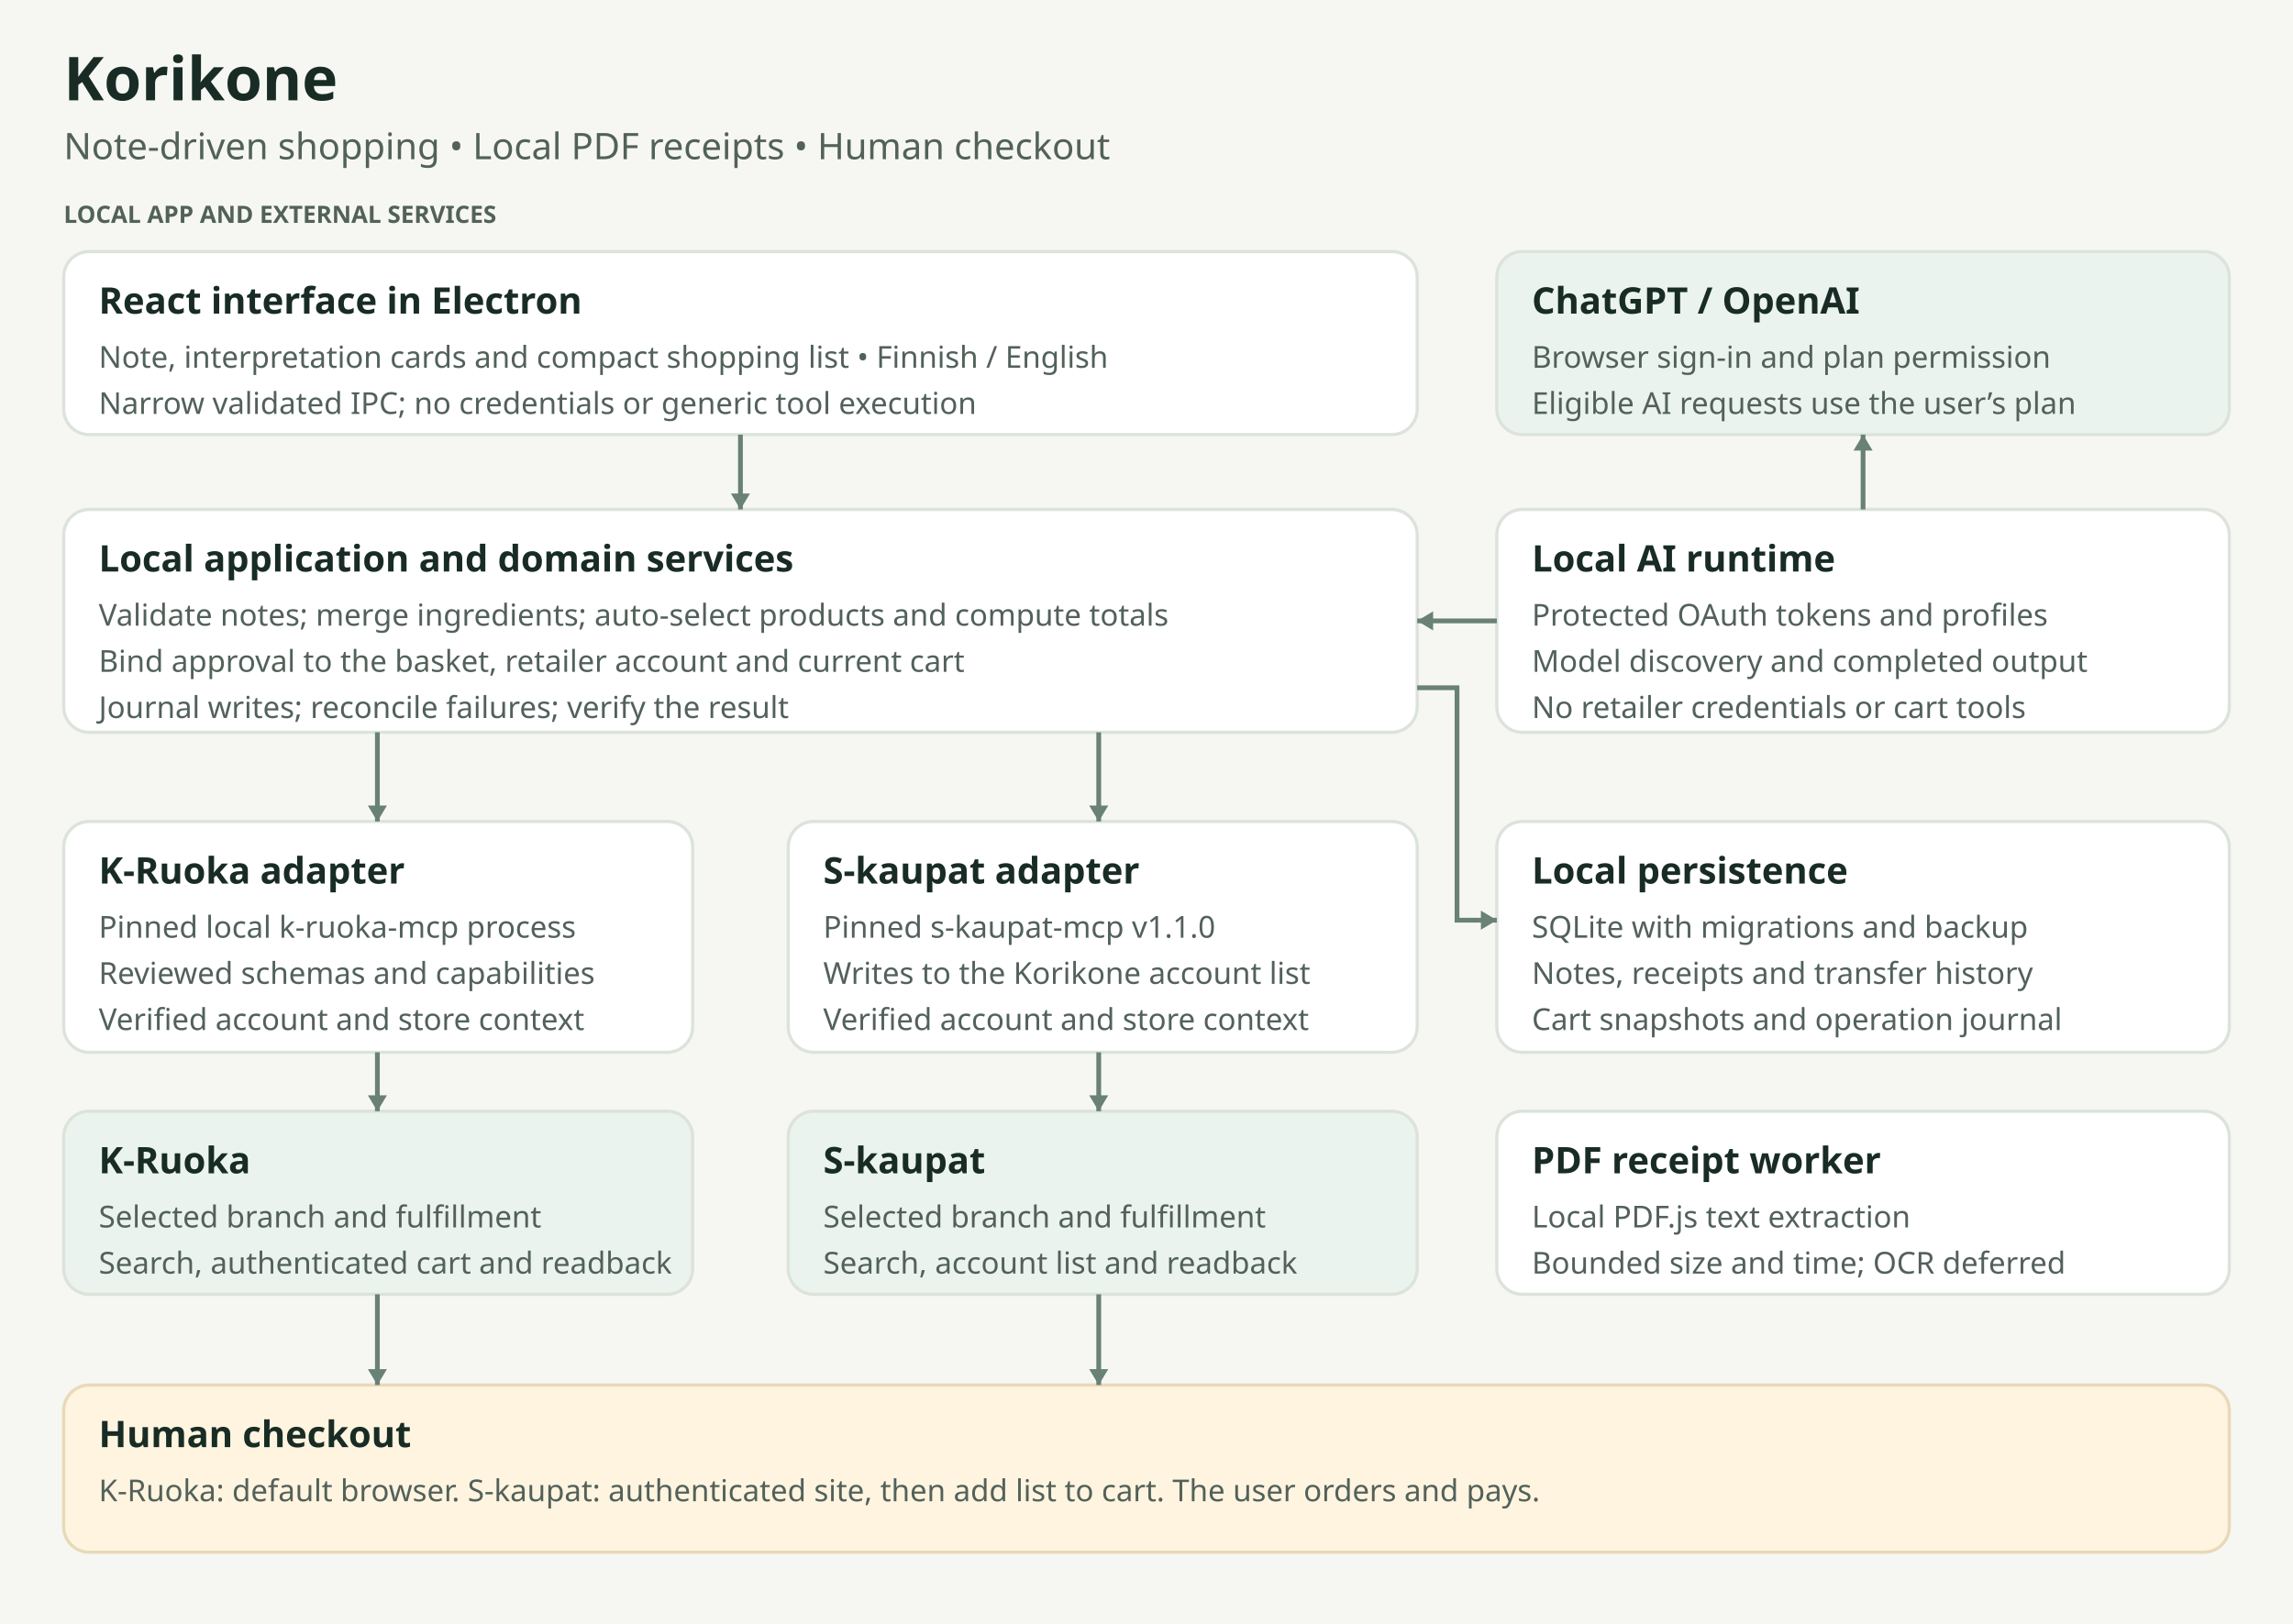
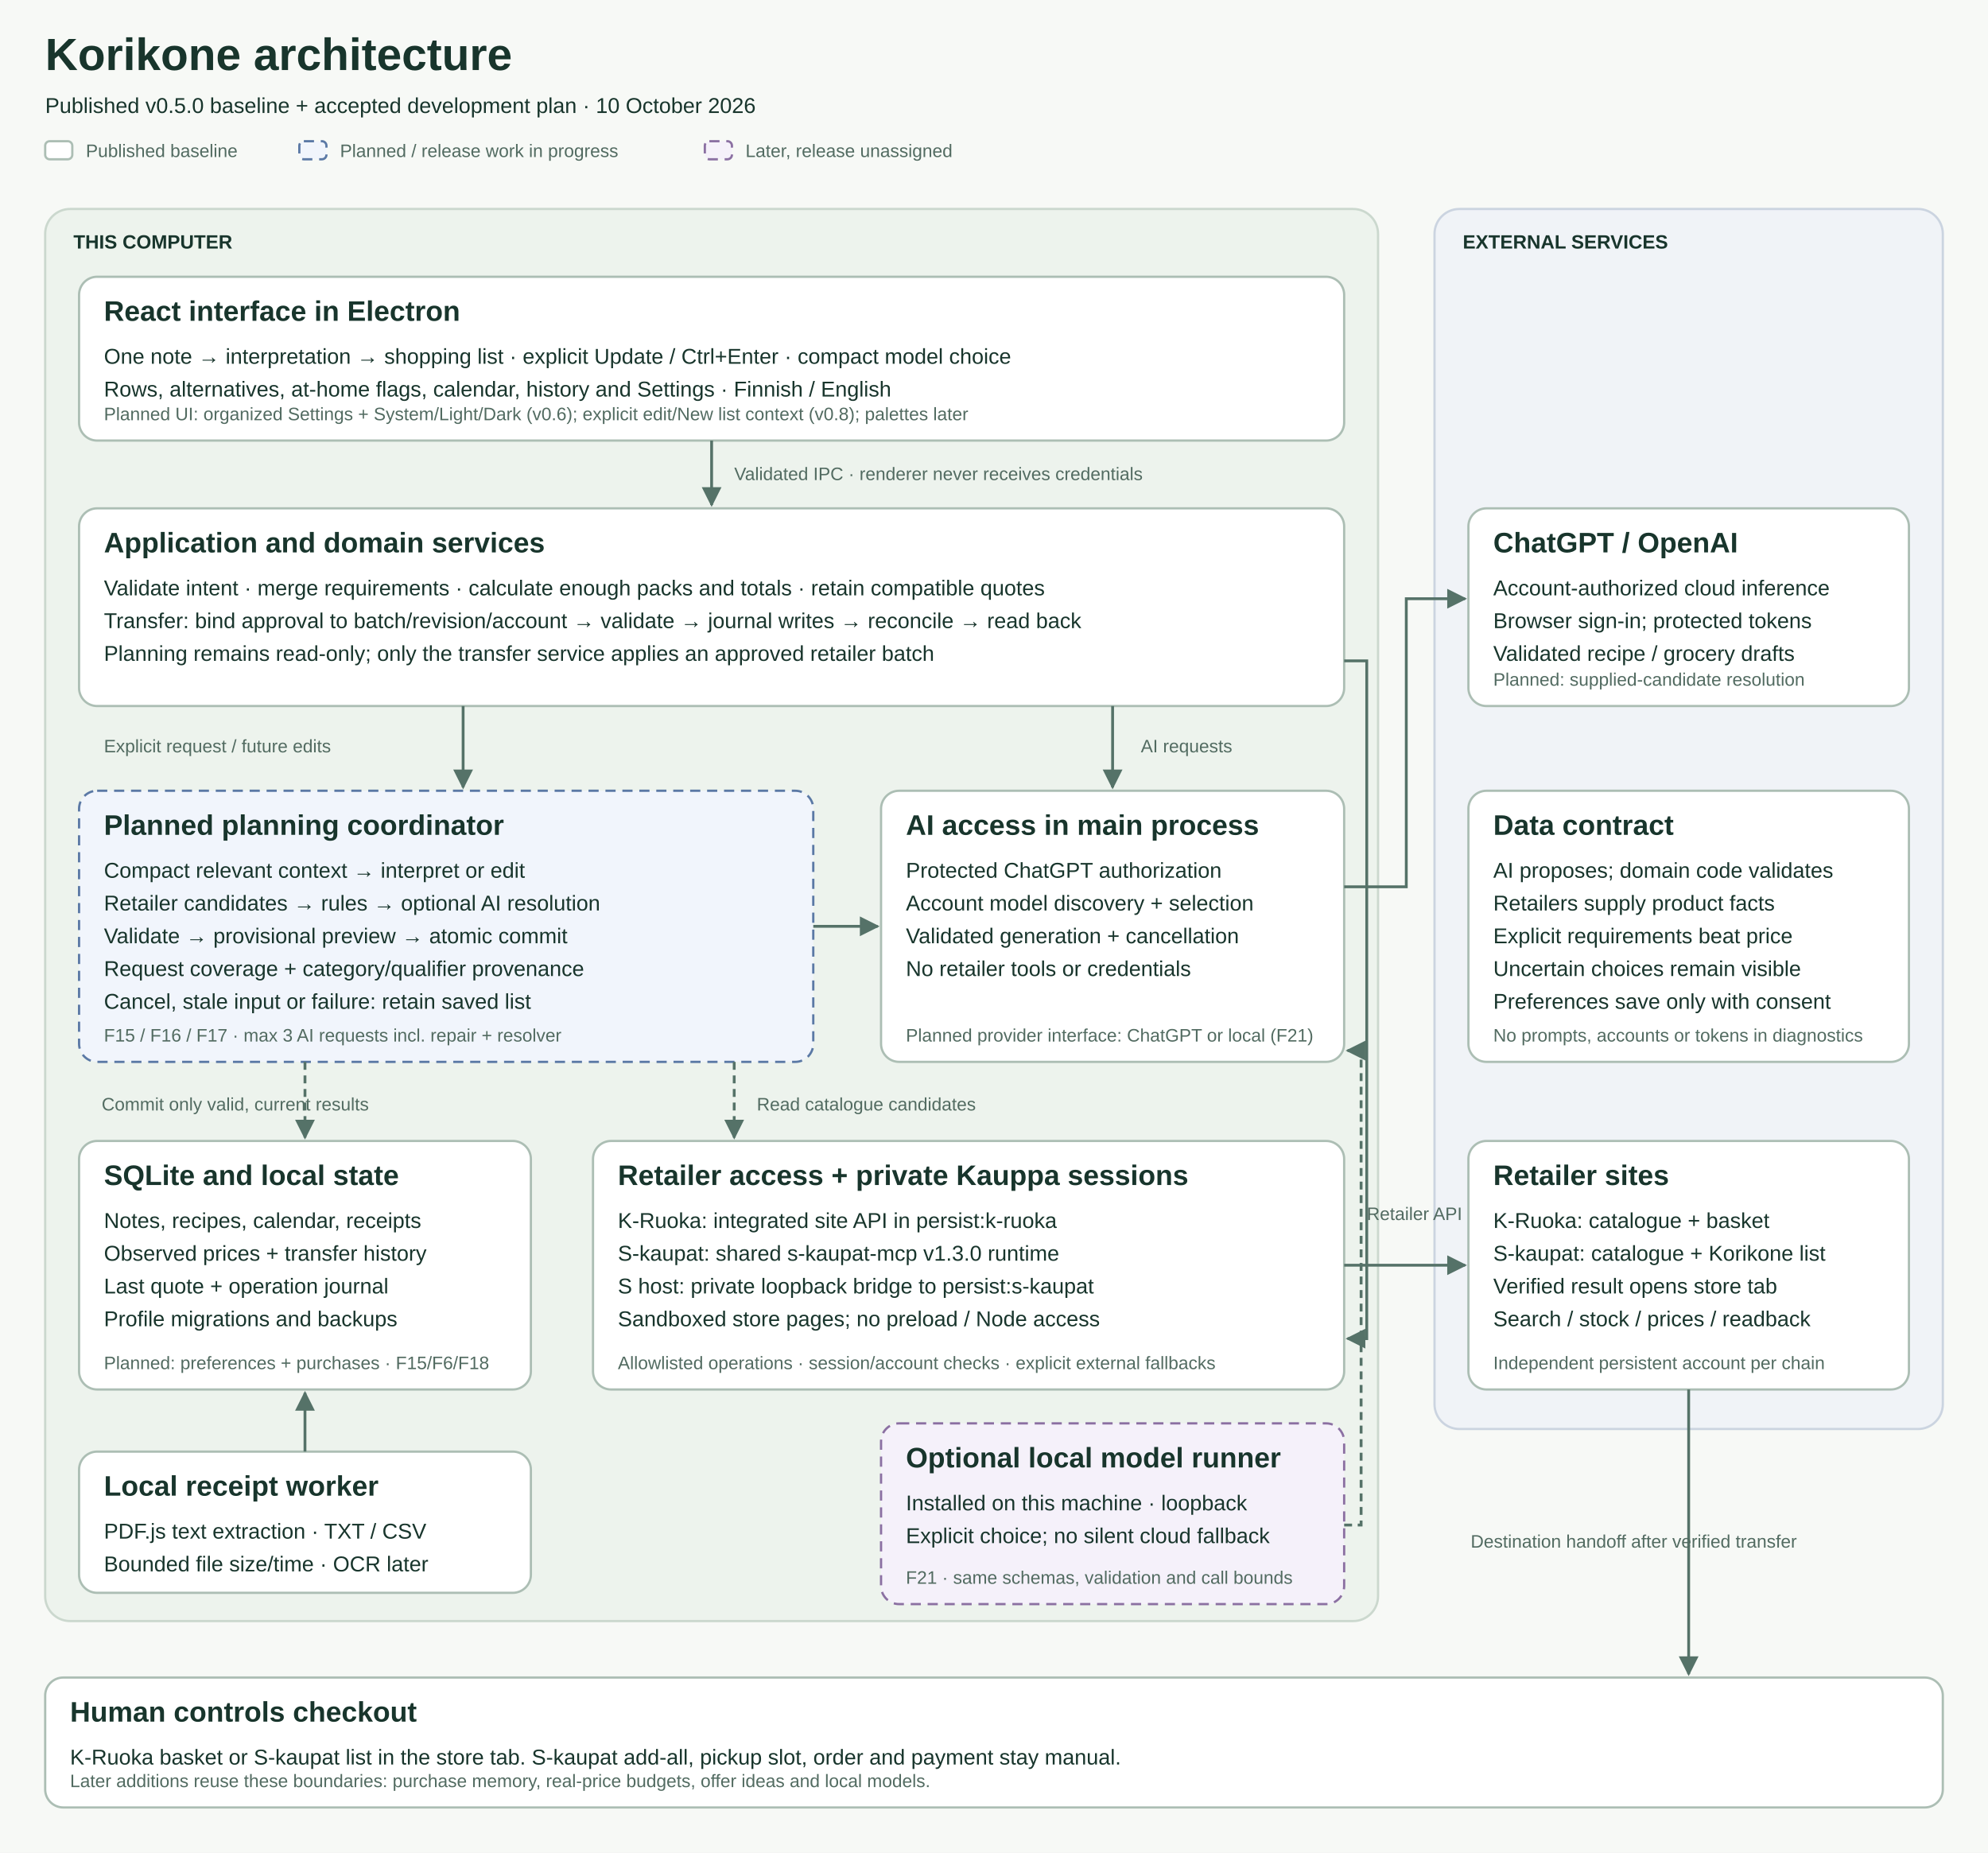
- <svg xmlns="http://www.w3.org/2000/svg" width="1440" height="1020" viewBox="0 0 1440 1020" role="img" aria-labelledby="title desc">
-   <rect width="1440" height="1020" fill="#f6f7f3" />
-   <text x="40" y="63" font-family="Segoe UI, sans-serif" font-size="38" font-weight="700" fill="#182c25">Korikone</text>
-   <text x="40" y="100" font-family="Segoe UI, sans-serif" font-size="23" font-weight="400" fill="#52615a">Note-driven shopping • Local PDF receipts • Human checkout</text>
-   <text x="40" y="140" font-family="Segoe UI, sans-serif" font-size="15" font-weight="700" fill="#52615a">LOCAL APP AND EXTERNAL SERVICES</text>
-   <rect x="40" y="158" width="850" height="115" rx="16" fill="#ffffff" stroke="#dce3db" stroke-width="2" />
-   <text x="62" y="197" font-family="Segoe UI, sans-serif" font-size="23" font-weight="700" fill="#182c25">React interface in Electron</text>
-   <text x="62" y="231" font-family="Segoe UI, sans-serif" font-size="19" font-weight="400" fill="#52615a">Note, interpretation cards and compact shopping list • Finnish / English</text>
-   <text x="62" y="260" font-family="Segoe UI, sans-serif" font-size="19" font-weight="400" fill="#52615a">Narrow validated IPC; no credentials or generic tool execution</text>
-   <rect x="940" y="158" width="460" height="115" rx="16" fill="#eaf3ed" stroke="#dce3db" stroke-width="2" />
-   <text x="962" y="197" font-family="Segoe UI, sans-serif" font-size="23" font-weight="700" fill="#182c25">ChatGPT / OpenAI</text>
-   <text x="962" y="231" font-family="Segoe UI, sans-serif" font-size="19" font-weight="400" fill="#52615a">Browser sign-in and plan permission</text>
-   <text x="962" y="260" font-family="Segoe UI, sans-serif" font-size="19" font-weight="400" fill="#52615a">Eligible AI requests use the user’s plan</text>
-   <rect x="40" y="320" width="850" height="140" rx="16" fill="#ffffff" stroke="#dce3db" stroke-width="2" />
-   <text x="62" y="359" font-family="Segoe UI, sans-serif" font-size="23" font-weight="700" fill="#182c25">Local application and domain services</text>
-   <text x="62" y="393" font-family="Segoe UI, sans-serif" font-size="19" font-weight="400" fill="#52615a">Validate notes; merge ingredients; auto-select products and compute totals</text>
-   <text x="62" y="422" font-family="Segoe UI, sans-serif" font-size="19" font-weight="400" fill="#52615a">Bind approval to the basket, retailer account and current cart</text>
-   <text x="62" y="451" font-family="Segoe UI, sans-serif" font-size="19" font-weight="400" fill="#52615a">Journal writes; reconcile failures; verify the result</text>
-   <rect x="940" y="320" width="460" height="140" rx="16" fill="#ffffff" stroke="#dce3db" stroke-width="2" />
-   <text x="962" y="359" font-family="Segoe UI, sans-serif" font-size="23" font-weight="700" fill="#182c25">Local AI runtime</text>
-   <text x="962" y="393" font-family="Segoe UI, sans-serif" font-size="19" font-weight="400" fill="#52615a">Protected OAuth tokens and profiles</text>
-   <text x="962" y="422" font-family="Segoe UI, sans-serif" font-size="19" font-weight="400" fill="#52615a">Model discovery and completed output</text>
-   <text x="962" y="451" font-family="Segoe UI, sans-serif" font-size="19" font-weight="400" fill="#52615a">No retailer credentials or cart tools</text>
-   <polyline points="465,273 465,320" fill="none" stroke="#698176" stroke-width="3" />
-   <polygon points="465,320 459,310 471,310" fill="#698176" />
-   <polyline points="1170,320 1170,273" fill="none" stroke="#698176" stroke-width="3" />
-   <polygon points="1170,273 1164,283 1176,283" fill="#698176" />
-   <polyline points="940,390 890,390" fill="none" stroke="#698176" stroke-width="3" />
-   <polygon points="890,390 900,384 900,396" fill="#698176" />
-   <rect x="40" y="516" width="395" height="145" rx="16" fill="#ffffff" stroke="#dce3db" stroke-width="2" />
-   <text x="62" y="555" font-family="Segoe UI, sans-serif" font-size="23" font-weight="700" fill="#182c25">K-Ruoka adapter</text>
-   <text x="62" y="589" font-family="Segoe UI, sans-serif" font-size="19" font-weight="400" fill="#52615a">Pinned local k-ruoka-mcp process</text>
-   <text x="62" y="618" font-family="Segoe UI, sans-serif" font-size="19" font-weight="400" fill="#52615a">Reviewed schemas and capabilities</text>
-   <text x="62" y="647" font-family="Segoe UI, sans-serif" font-size="19" font-weight="400" fill="#52615a">Verified account and store context</text>
-   <rect x="495" y="516" width="395" height="145" rx="16" fill="#ffffff" stroke="#dce3db" stroke-width="2" />
-   <text x="517" y="555" font-family="Segoe UI, sans-serif" font-size="23" font-weight="700" fill="#182c25">S-kaupat adapter</text>
-   <text x="517" y="589" font-family="Segoe UI, sans-serif" font-size="19" font-weight="400" fill="#52615a">Pinned s-kaupat-mcp v1.1.0</text>
-   <text x="517" y="618" font-family="Segoe UI, sans-serif" font-size="19" font-weight="400" fill="#52615a">Writes to the Korikone account list</text>
-   <text x="517" y="647" font-family="Segoe UI, sans-serif" font-size="19" font-weight="400" fill="#52615a">Verified account and store context</text>
-   <rect x="940" y="516" width="460" height="145" rx="16" fill="#ffffff" stroke="#dce3db" stroke-width="2" />
-   <text x="962" y="555" font-family="Segoe UI, sans-serif" font-size="23" font-weight="700" fill="#182c25">Local persistence</text>
-   <text x="962" y="589" font-family="Segoe UI, sans-serif" font-size="19" font-weight="400" fill="#52615a">SQLite with migrations and backup</text>
-   <text x="962" y="618" font-family="Segoe UI, sans-serif" font-size="19" font-weight="400" fill="#52615a">Notes, receipts and transfer history</text>
-   <text x="962" y="647" font-family="Segoe UI, sans-serif" font-size="19" font-weight="400" fill="#52615a">Cart snapshots and operation journal</text>
-   <polyline points="237,460 237,516" fill="none" stroke="#698176" stroke-width="3" />
-   <polygon points="237,516 231,506 243,506" fill="#698176" />
-   <polyline points="690,460 690,516" fill="none" stroke="#698176" stroke-width="3" />
-   <polygon points="690,516 684,506 696,506" fill="#698176" />
-   <polyline points="890,432 915,432 915,578 940,578" fill="none" stroke="#698176" stroke-width="3" />
-   <polygon points="940,578 930,572 930,584" fill="#698176" />
-   <rect x="40" y="698" width="395" height="115" rx="16" fill="#eaf3ed" stroke="#dce3db" stroke-width="2" />
-   <text x="62" y="737" font-family="Segoe UI, sans-serif" font-size="23" font-weight="700" fill="#182c25">K-Ruoka</text>
-   <text x="62" y="771" font-family="Segoe UI, sans-serif" font-size="19" font-weight="400" fill="#52615a">Selected branch and fulfillment</text>
-   <text x="62" y="800" font-family="Segoe UI, sans-serif" font-size="19" font-weight="400" fill="#52615a">Search, authenticated cart and readback</text>
-   <rect x="495" y="698" width="395" height="115" rx="16" fill="#eaf3ed" stroke="#dce3db" stroke-width="2" />
-   <text x="517" y="737" font-family="Segoe UI, sans-serif" font-size="23" font-weight="700" fill="#182c25">S-kaupat</text>
-   <text x="517" y="771" font-family="Segoe UI, sans-serif" font-size="19" font-weight="400" fill="#52615a">Selected branch and fulfillment</text>
-   <text x="517" y="800" font-family="Segoe UI, sans-serif" font-size="19" font-weight="400" fill="#52615a">Search, account list and readback</text>
-   <rect x="940" y="698" width="460" height="115" rx="16" fill="#ffffff" stroke="#dce3db" stroke-width="2" />
-   <text x="962" y="737" font-family="Segoe UI, sans-serif" font-size="23" font-weight="700" fill="#182c25">PDF receipt worker</text>
-   <text x="962" y="771" font-family="Segoe UI, sans-serif" font-size="19" font-weight="400" fill="#52615a">Local PDF.js text extraction</text>
-   <text x="962" y="800" font-family="Segoe UI, sans-serif" font-size="19" font-weight="400" fill="#52615a">Bounded size and time; OCR deferred</text>
-   <polyline points="237,661 237,698" fill="none" stroke="#698176" stroke-width="3" />
-   <polygon points="237,698 231,688 243,688" fill="#698176" />
-   <polyline points="690,661 690,698" fill="none" stroke="#698176" stroke-width="3" />
-   <polygon points="690,698 684,688 696,688" fill="#698176" />
-   <rect x="40" y="870" width="1360" height="105" rx="16" fill="#fff4df" stroke="#e8d9b9" stroke-width="2" />
-   <text x="62" y="909" font-family="Segoe UI, sans-serif" font-size="23" font-weight="700" fill="#182c25">Human checkout</text>
-   <text x="62" y="943" font-family="Segoe UI, sans-serif" font-size="19" font-weight="400" fill="#52615a">K-Ruoka: default browser. S-kaupat: authenticated site, then add list to cart. The user orders and pays.</text>
-   <polyline points="237,813 237,870" fill="none" stroke="#698176" stroke-width="3" />
-   <polygon points="237,870 231,860 243,860" fill="#698176" />
-   <polyline points="690,813 690,870" fill="none" stroke="#698176" stroke-width="3" />
-   <polygon points="690,870 684,860 696,860" fill="#698176" />
+ <svg xmlns="http://www.w3.org/2000/svg" width="1760" height="1640" viewBox="0 0 1760 1640" role="img" aria-labelledby="title desc">
+   <defs>
+     <marker id="arrow" viewBox="0 0 10 10" refX="9" refY="5" markerWidth="7" markerHeight="7" orient="auto-start-reverse">
+       <path d="M0 0 L10 5 L0 10 Z" fill="#557268" />
+     </marker>
+     <style>text{font-family:Segoe UI,Arial,sans-serif;fill:#18352c} .title{font-size:40px;font-weight:700}.heading{font-size:25px;font-weight:700}.body{font-size:19px}.small{font-size:16px;fill:#526b61}.label{font-size:17px;font-weight:700}.planned{fill:#f1f5fc;stroke:#5b79a5;stroke-width:2;stroke-dasharray:9 6}.later{fill:#f5f1fa;stroke:#8b70a2;stroke-width:2;stroke-dasharray:9 6}.current{fill:#fff;stroke:#acbeb4;stroke-width:2}.link{fill:none;stroke:#557268;stroke-width:2.5;marker-end:url(#arrow)}.optional{stroke-dasharray:7 5}</style>
+   </defs>
+   <rect width="1760" height="1640" fill="#f7f9f6" />
+   <text x="40" y="62" class="title">Korikone architecture</text>
+   <text x="40" y="100" class="body">Published v0.5.0 baseline + accepted development plan · 10 October 2026</text>
+   <rect x="40" y="125" width="24" height="16" rx="4" class="current" />
+   <text x="76" y="139" class="small">Published baseline</text>
+   <rect x="265" y="125" width="24" height="16" rx="4" class="planned" />
+   <text x="301" y="139" class="small">Planned / release work in progress</text>
+   <rect x="624" y="125" width="24" height="16" rx="4" class="later" />
+   <text x="660" y="139" class="small">Later, release unassigned</text>
+   <rect x="40" y="185" width="1180" height="1250" rx="22" fill="#edf3ed" stroke="#cbd8ce" stroke-width="2" />
+   <rect x="1270" y="185" width="450" height="1080" rx="22" fill="#f0f3f7" stroke="#cbd4e0" stroke-width="2" />
+   <text x="65" y="220" class="label">THIS COMPUTER</text>
+   <text x="1295" y="220" class="label">EXTERNAL SERVICES</text>
+   <rect x="70" y="245" width="1120" height="145" rx="16" class="current" />
+   <text x="92" y="284" class="heading" data-max-width="1076">React interface in Electron</text>
+   <text x="92" y="322" class="body" data-max-width="1076">One note → interpretation → shopping list · explicit Update / Ctrl+Enter · compact model choice</text>
+   <text x="92" y="351" class="body" data-max-width="1076">Rows, alternatives, at-home flags, calendar, history and Settings · Finnish / English</text>
+   <text x="92" y="372" class="small" data-max-width="1076">Planned UI: organized Settings + System/Light/Dark (v0.6); explicit edit/New list context (v0.8); palettes later</text>
+   <polyline points="630,390 630,447" class="link" />
+   <text x="650" y="425" class="small">Validated IPC · renderer never receives credentials</text>
+   <rect x="70" y="450" width="1120" height="175" rx="16" class="current" />
+   <text x="92" y="489" class="heading" data-max-width="1076">Application and domain services</text>
+   <text x="92" y="527" class="body" data-max-width="1076">Validate intent · merge requirements · calculate enough packs and totals · retain compatible quotes</text>
+   <text x="92" y="556" class="body" data-max-width="1076">Transfer: bind approval to batch/revision/account → validate → journal writes → reconcile → read back</text>
+   <text x="92" y="585" class="body" data-max-width="1076">Planning remains read-only; only the transfer service applies an approved retailer batch</text>
+   <polyline points="410,625 410,697" class="link" />
+   <text x="92" y="666" class="small">Explicit request / future edits</text>
+   <polyline points="985,625 985,697" class="link" />
+   <text x="1010" y="666" class="small">AI requests</text>
+   <rect x="70" y="700" width="650" height="240" rx="16" class="planned" />
+   <text x="92" y="739" class="heading" data-max-width="606">Planned planning coordinator</text>
+   <text x="92" y="777" class="body" data-max-width="606">Compact relevant context → interpret or edit</text>
+   <text x="92" y="806" class="body" data-max-width="606">Retailer candidates → rules → optional AI resolution</text>
+   <text x="92" y="835" class="body" data-max-width="606">Validate → provisional preview → atomic commit</text>
+   <text x="92" y="864" class="body" data-max-width="606">Request coverage + category/qualifier provenance</text>
+   <text x="92" y="893" class="body" data-max-width="606">Cancel, stale input or failure: retain saved list</text>
+   <text x="92" y="922" class="small" data-max-width="606">F15 / F16 / F17 · max 3 AI requests incl. repair + resolver</text>
+   <rect x="780" y="700" width="410" height="240" rx="16" class="current" />
+   <text x="802" y="739" class="heading" data-max-width="366">AI access in main process</text>
+   <text x="802" y="777" class="body" data-max-width="366">Protected ChatGPT authorization</text>
+   <text x="802" y="806" class="body" data-max-width="366">Account model discovery + selection</text>
+   <text x="802" y="835" class="body" data-max-width="366">Validated generation + cancellation</text>
+   <text x="802" y="864" class="body" data-max-width="366">No retailer tools or credentials</text>
+   <text x="802" y="922" class="small" data-max-width="366">Planned provider interface: ChatGPT or local (F21)</text>
+   <polyline points="720,820 777,820" class="link" />
+   <rect x="1300" y="450" width="390" height="175" rx="16" class="current" />
+   <text x="1322" y="489" class="heading" data-max-width="346">ChatGPT / OpenAI</text>
+   <text x="1322" y="527" class="body" data-max-width="346">Account-authorized cloud inference</text>
+   <text x="1322" y="556" class="body" data-max-width="346">Browser sign-in; protected tokens</text>
+   <text x="1322" y="585" class="body" data-max-width="346">Validated recipe / grocery drafts</text>
+   <text x="1322" y="607" class="small" data-max-width="346">Planned: supplied-candidate resolution</text>
+   <polyline points="1190,785 1245,785 1245,530 1297,530" class="link" />
+   <rect x="1300" y="700" width="390" height="240" rx="16" class="current" />
+   <text x="1322" y="739" class="heading" data-max-width="346">Data contract</text>
+   <text x="1322" y="777" class="body" data-max-width="346">AI proposes; domain code validates</text>
+   <text x="1322" y="806" class="body" data-max-width="346">Retailers supply product facts</text>
+   <text x="1322" y="835" class="body" data-max-width="346">Explicit requirements beat price</text>
+   <text x="1322" y="864" class="body" data-max-width="346">Uncertain choices remain visible</text>
+   <text x="1322" y="893" class="body" data-max-width="346">Preferences save only with consent</text>
+   <text x="1322" y="922" class="small" data-max-width="346">No prompts, accounts or tokens in diagnostics</text>
+   <polyline points="270,940 270,1007" class="link optional" />
+   <text x="90" y="983" class="small">Commit only valid, current results</text>
+   <polyline points="650,940 650,1007" class="link optional" />
+   <text x="670" y="983" class="small">Read catalogue candidates</text>
+   <rect x="70" y="1010" width="400" height="220" rx="16" class="current" />
+   <text x="92" y="1049" class="heading" data-max-width="356">SQLite and local state</text>
+   <text x="92" y="1087" class="body" data-max-width="356">Notes, recipes, calendar, receipts</text>
+   <text x="92" y="1116" class="body" data-max-width="356">Observed prices + transfer history</text>
+   <text x="92" y="1145" class="body" data-max-width="356">Last quote + operation journal</text>
+   <text x="92" y="1174" class="body" data-max-width="356">Profile migrations and backups</text>
+   <text x="92" y="1212" class="small" data-max-width="356">Planned: preferences + purchases · F15/F6/F18</text>
+   <rect x="525" y="1010" width="665" height="220" rx="16" class="current" />
+   <text x="547" y="1049" class="heading" data-max-width="621">Retailer access + private Kauppa sessions</text>
+   <text x="547" y="1087" class="body" data-max-width="621">K-Ruoka: integrated site API in persist:k-ruoka</text>
+   <text x="547" y="1116" class="body" data-max-width="621">S-kaupat: shared s-kaupat-mcp v1.3.0 runtime</text>
+   <text x="547" y="1145" class="body" data-max-width="621">S host: private loopback bridge to persist:s-kaupat</text>
+   <text x="547" y="1174" class="body" data-max-width="621">Sandboxed store pages; no preload / Node access</text>
+   <text x="547" y="1212" class="small" data-max-width="621">Allowlisted operations · session/account checks · explicit external fallbacks</text>
+   <polyline points="1190,585 1210,585 1210,1185 1193,1185" class="link" />
+   <polyline points="1190,1120 1297,1120" class="link" />
+   <text x="1210" y="1080" class="small">Retailer API</text>
+   <rect x="1300" y="1010" width="390" height="220" rx="16" class="current" />
+   <text x="1322" y="1049" class="heading" data-max-width="346">Retailer sites</text>
+   <text x="1322" y="1087" class="body" data-max-width="346">K-Ruoka: catalogue + basket</text>
+   <text x="1322" y="1116" class="body" data-max-width="346">S-kaupat: catalogue + Korikone list</text>
+   <text x="1322" y="1145" class="body" data-max-width="346">Verified result opens store tab</text>
+   <text x="1322" y="1174" class="body" data-max-width="346">Search / stock / prices / readback</text>
+   <text x="1322" y="1212" class="small" data-max-width="346">Independent persistent account per chain</text>
+   <rect x="70" y="1285" width="400" height="125" rx="16" class="current" />
+   <text x="92" y="1324" class="heading" data-max-width="356">Local receipt worker</text>
+   <text x="92" y="1362" class="body" data-max-width="356">PDF.js text extraction · TXT / CSV</text>
+   <text x="92" y="1391" class="body" data-max-width="356">Bounded file size/time · OCR later</text>
+   <polyline points="270,1285 270,1233" class="link" />
+   <rect x="780" y="1260" width="410" height="160" rx="16" class="later" />
+   <text x="802" y="1299" class="heading" data-max-width="366">Optional local model runner</text>
+   <text x="802" y="1337" class="body" data-max-width="366">Installed on this machine · loopback</text>
+   <text x="802" y="1366" class="body" data-max-width="366">Explicit choice; no silent cloud fallback</text>
+   <text x="802" y="1402" class="small" data-max-width="366">F21 · same schemas, validation and call bounds</text>
+   <polyline points="1190,1350 1205,1350 1205,930 1193,930" class="link optional" />
+   <polyline points="1495,1230 1495,1482" class="link" />
+   <text x="1302" y="1370" class="small">Destination handoff after verified transfer</text>
+   <rect x="40" y="1485" width="1680" height="115" rx="16" class="current" />
+   <text x="62" y="1524" class="heading" data-max-width="1636">Human controls checkout</text>
+   <text x="62" y="1562" class="body" data-max-width="1636">K-Ruoka basket or S-kaupat list in the store tab. S-kaupat add-all, pickup slot, order and payment stay manual.</text>
+   <text x="62" y="1582" class="small" data-max-width="1636">Later additions reuse these boundaries: purchase memory, real-price budgets, offer ideas and local models.</text>
</svg>
